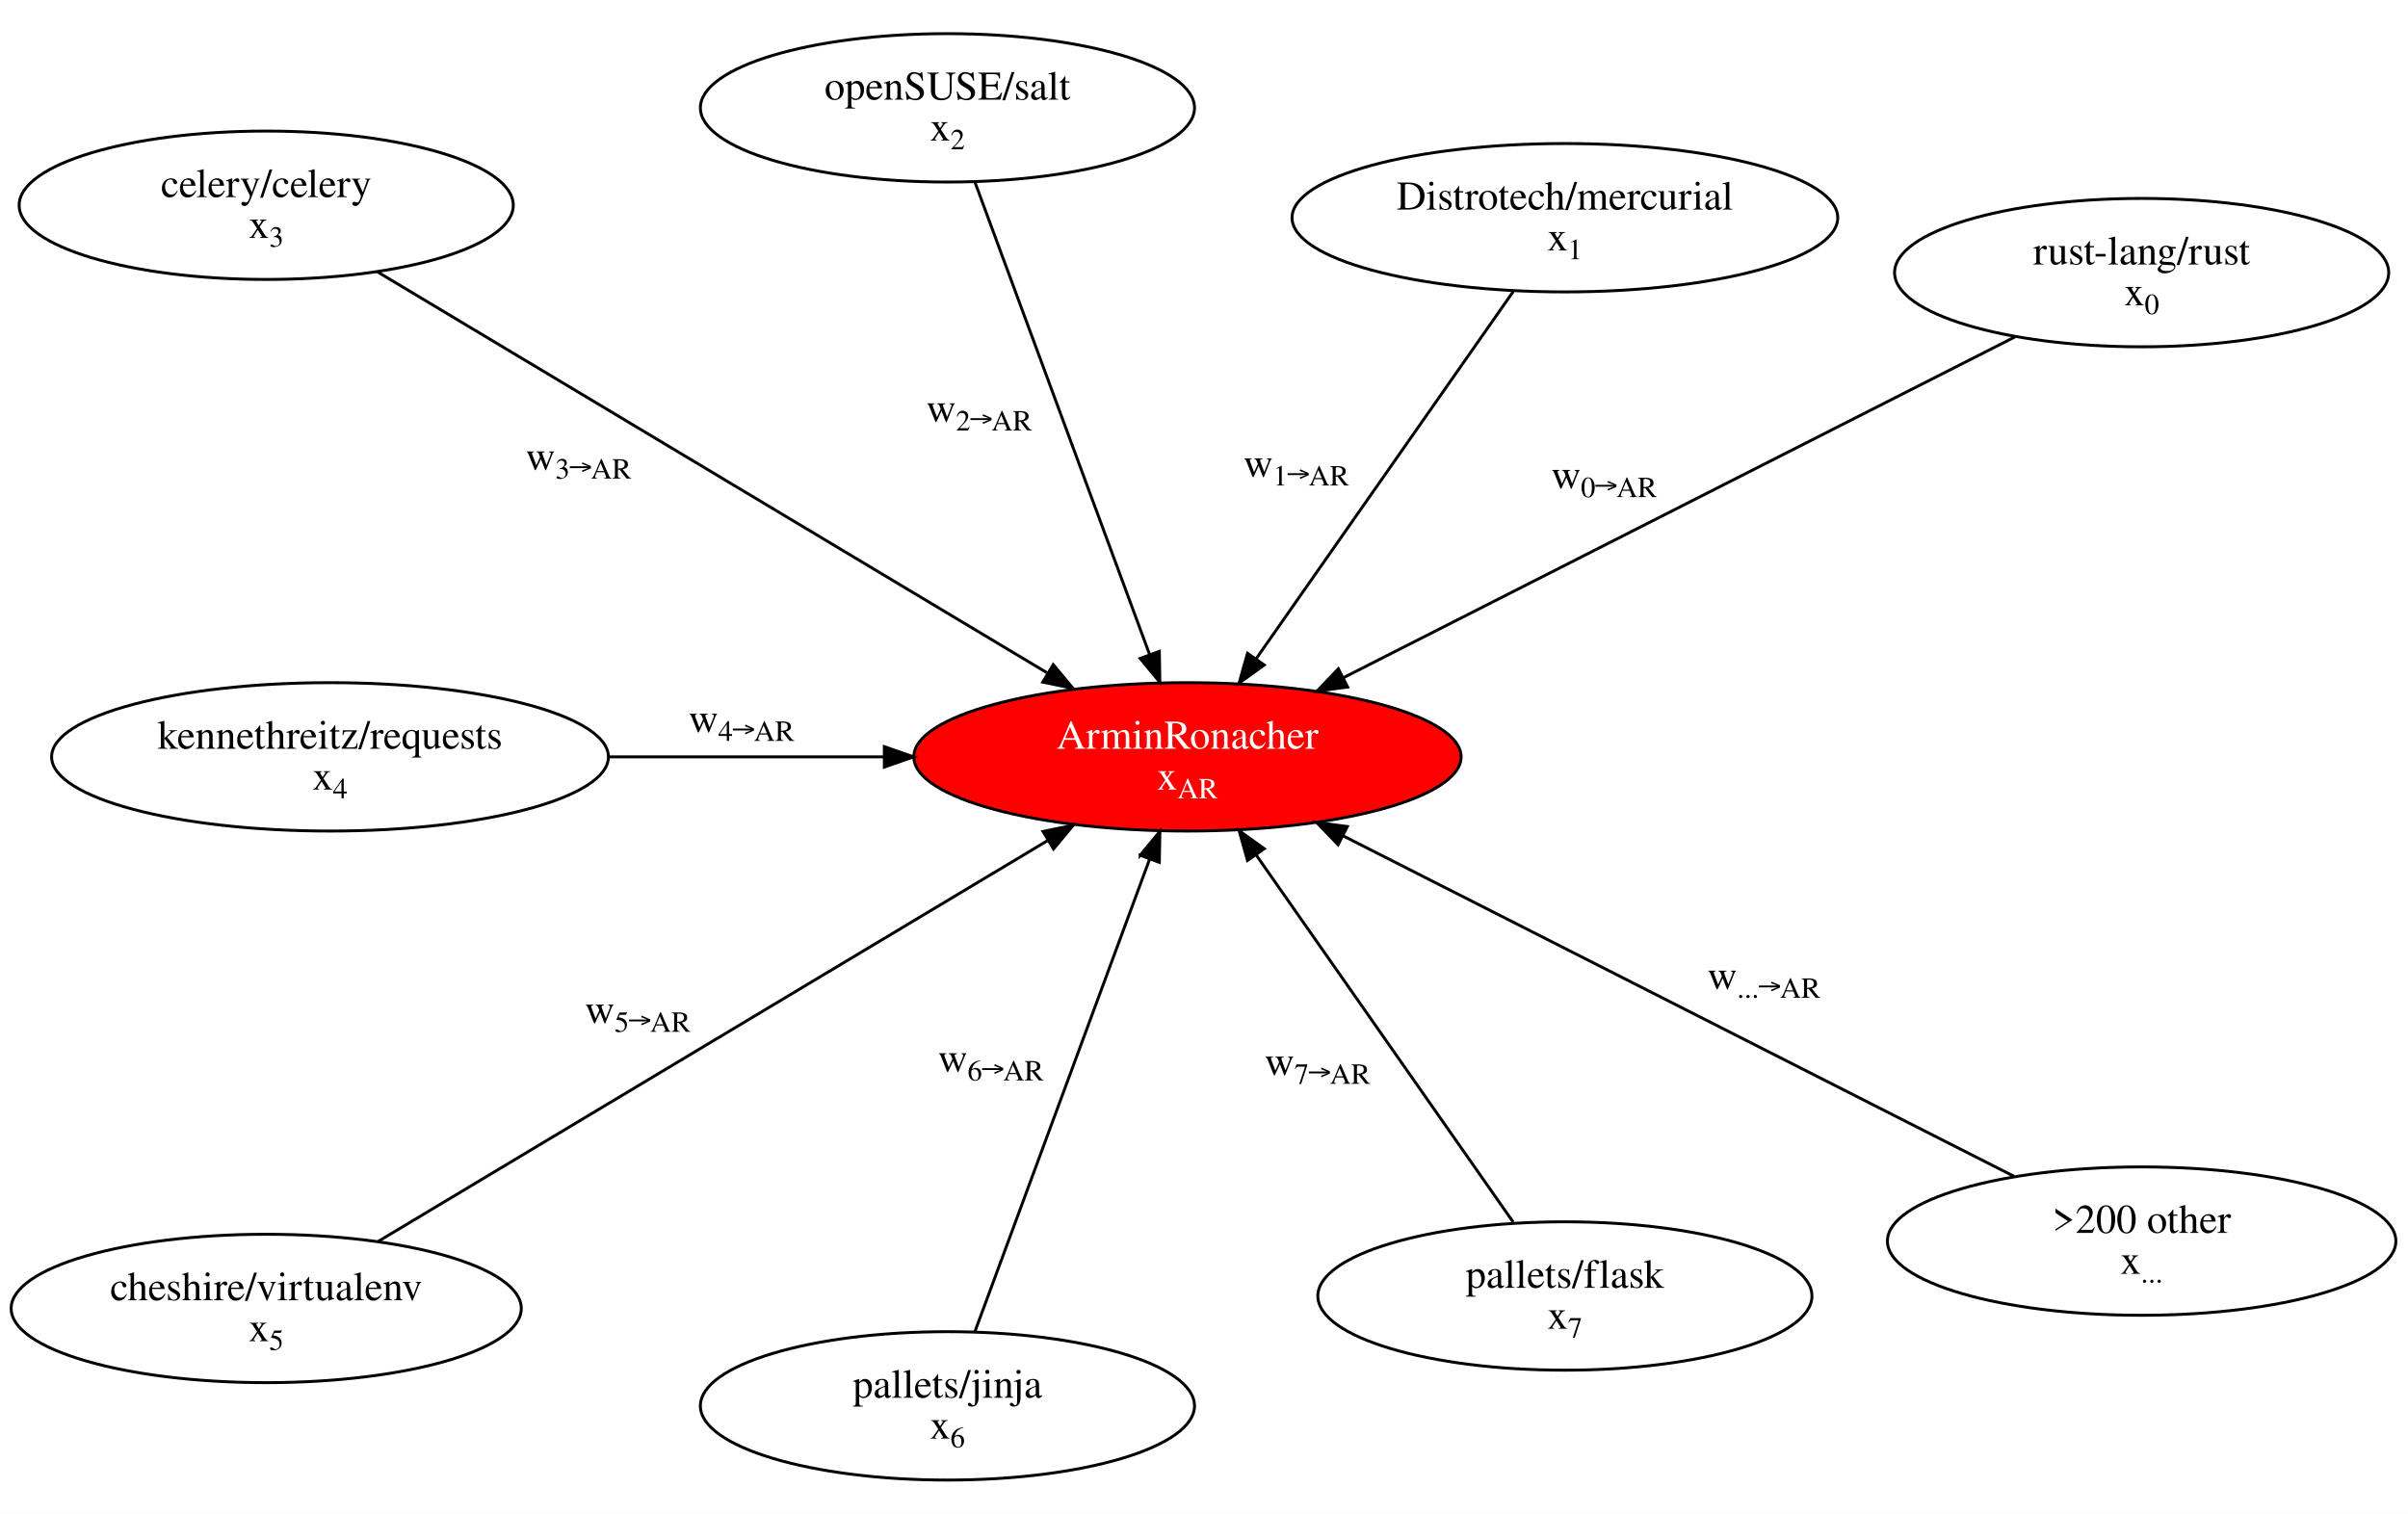
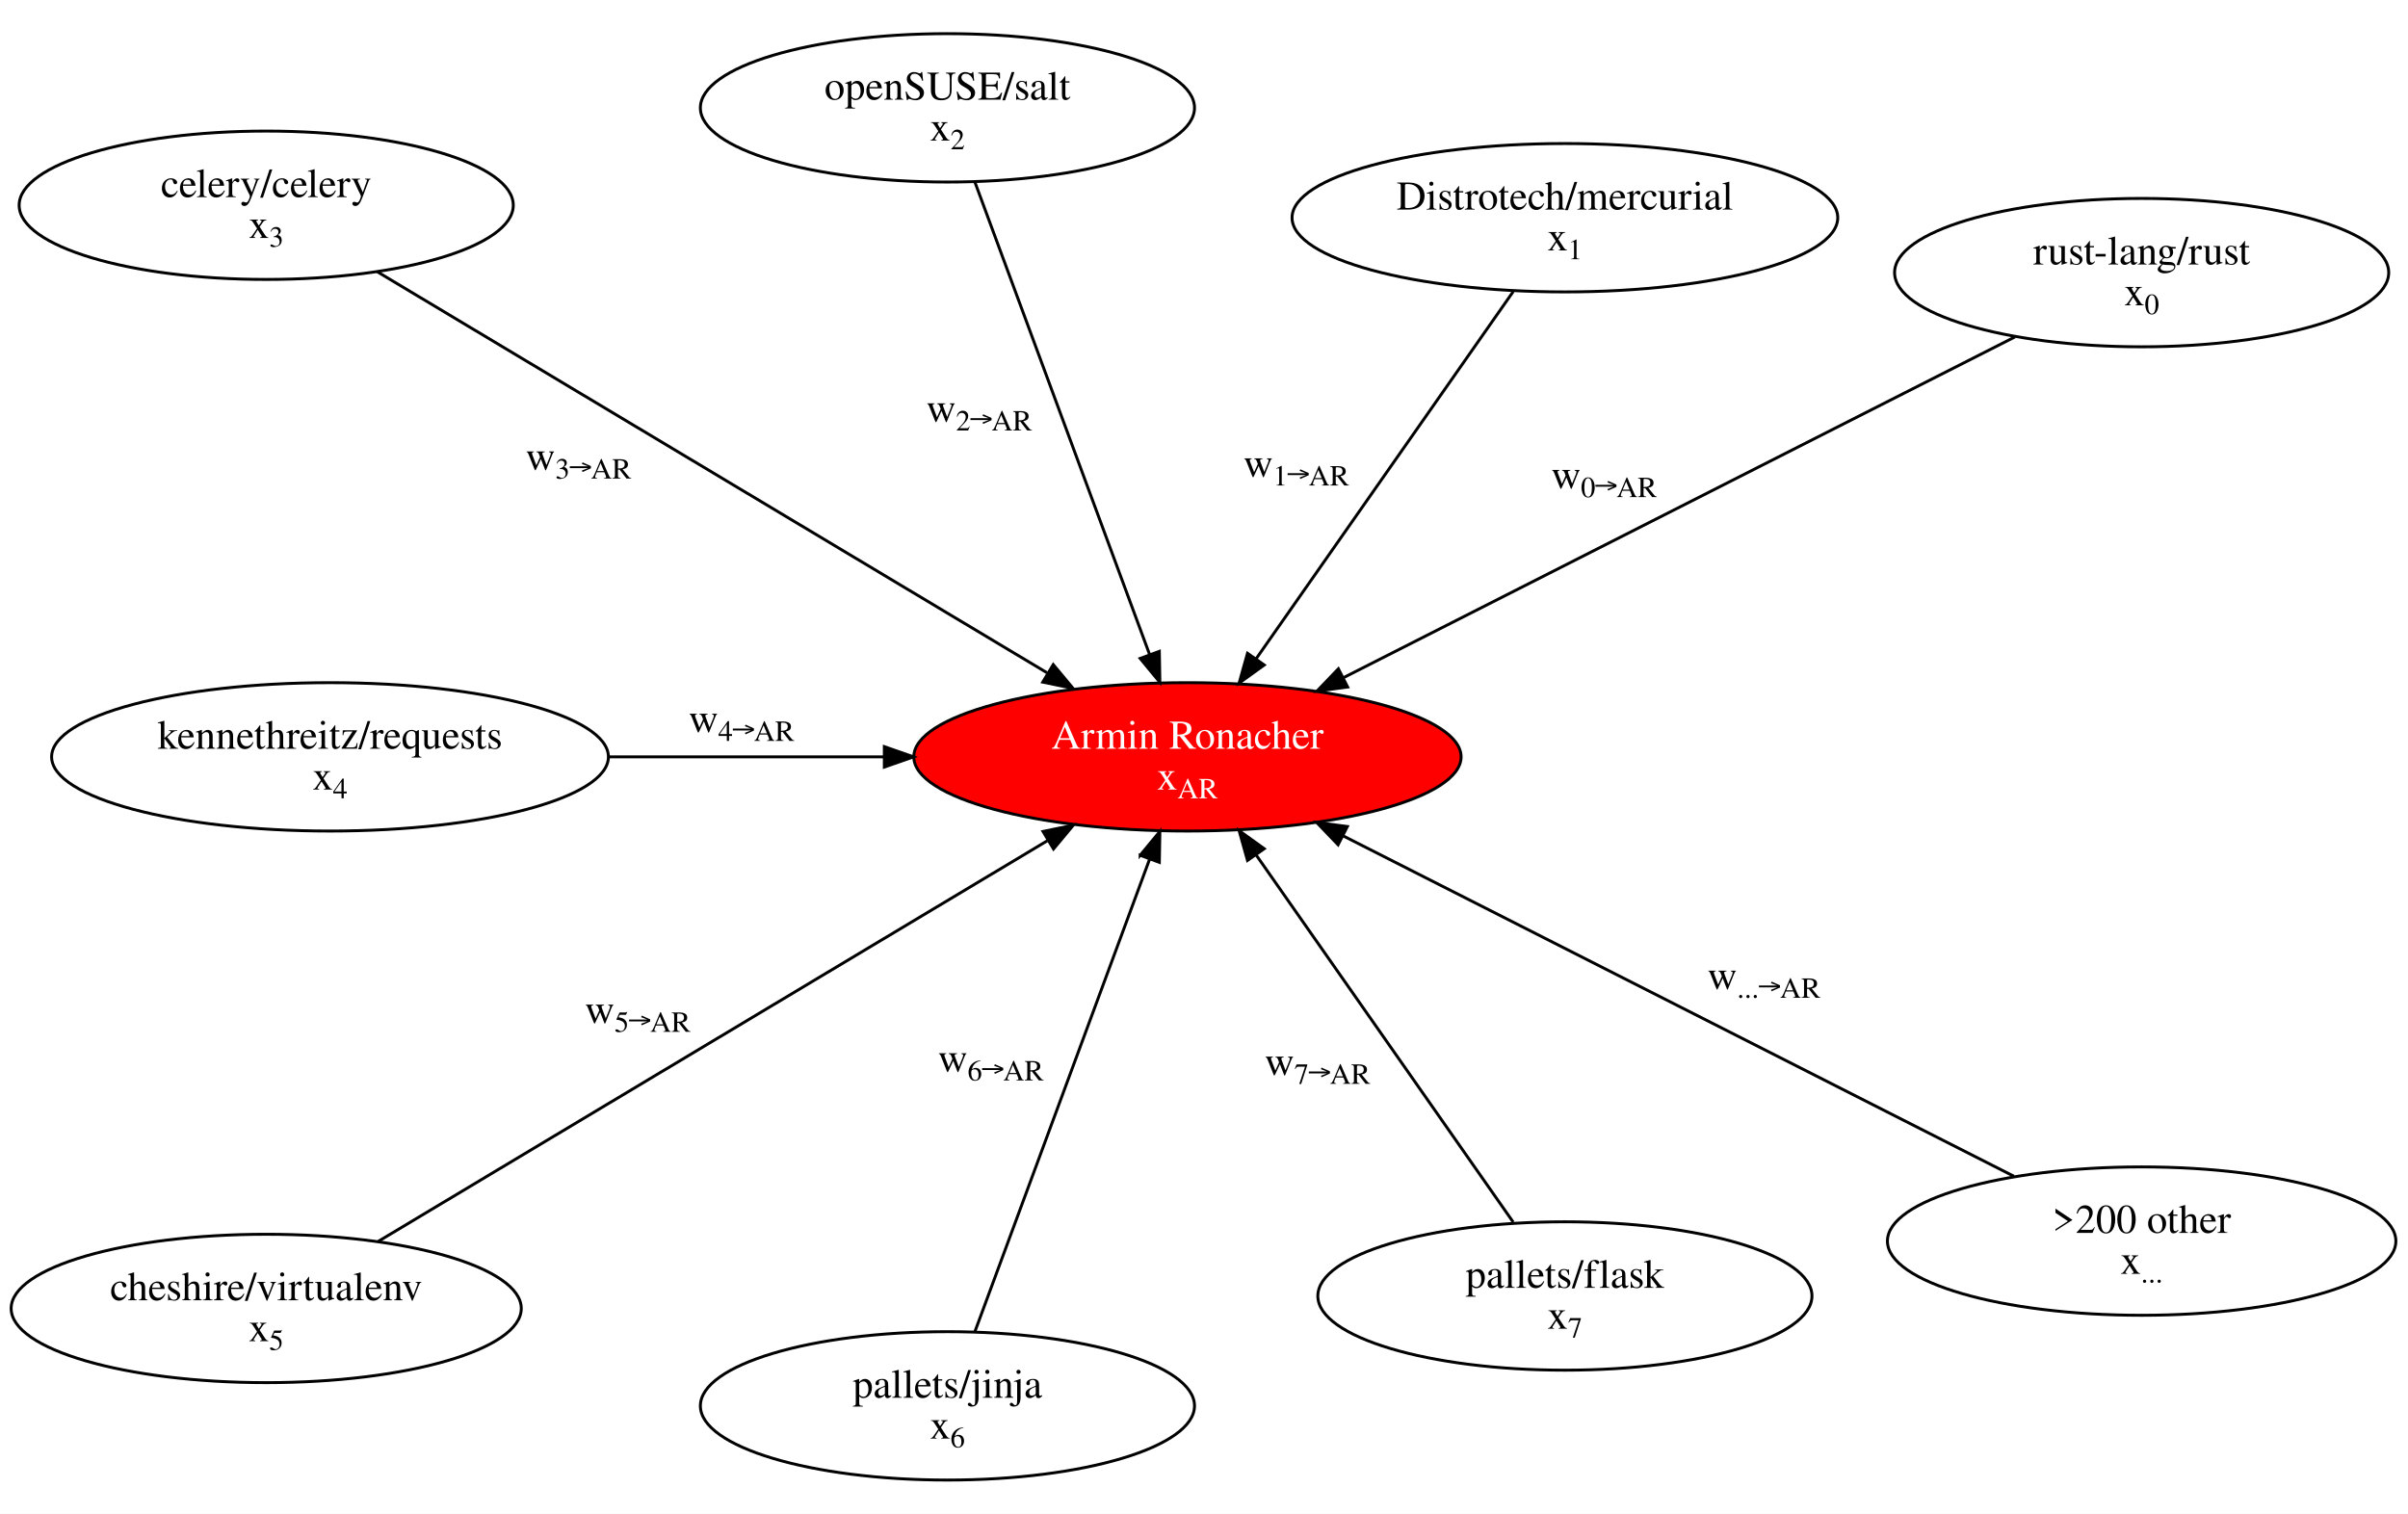
<svg xmlns="http://www.w3.org/2000/svg" width="1193pt" height="1000" viewBox="0.00 0.00 1193 750">
  <g class="graph" transform="translate(5.786 744.23) scale(1.4465)">
    <path fill="#fff" stroke="transparent" d="M-4 4v-518.505h824.807V4H-4z" />
    <g class="node">
      <ellipse fill="red" stroke="#000" cx="402.707" cy="-255.252" rx="93.726" ry="25.412" />
-       <text text-anchor="middle" x="402.707" y="-258.052" font-family="Times,serif" font-size="14" fill="#fff">ArminRonacher</text>
+       <text text-anchor="middle" x="402.707" y="-258.052" font-family="Times,serif" font-size="14" fill="#fff">Armin Ronacher</text>
      <text text-anchor="middle" x="402.707" y="-244.052" font-family="Times,serif" font-size="14" fill="#fff">x<tspan dy="3" font-size="10">AR</tspan>
      </text>
    </g>
    <g class="node">
      <ellipse fill="none" stroke="#000" cx="729.522" cy="-421.122" rx="84.622" ry="25.412" />
      <text text-anchor="middle" x="729.522" y="-423.922" font-family="Times,serif" font-size="14">rust-lang/rust</text>
      <text text-anchor="middle" x="729.522" y="-409.922" font-family="Times,serif" font-size="14">x<tspan dy="3" font-size="10">0</tspan>
      </text>
    </g>
    <g class="edge">
      <path fill="none" stroke="#000" d="M686.123-399.096L456.225-282.415" />
      <path stroke="#000" d="M457.571-279.173l-10.501 1.405 7.333-7.647 3.168 6.242z" />
      <text text-anchor="middle" x="545.436" y="-347.23" font-family="Times,serif" font-size="14">w<tspan dy="3" font-size="10">0→AR</tspan>
      </text>
    </g>
    <g class="node">
      <ellipse fill="none" stroke="#000" cx="531.986" cy="-439.925" rx="93.453" ry="25.412" />
      <text text-anchor="middle" x="531.986" y="-442.725" font-family="Times,serif" font-size="14">Distrotech/mercurial</text>
      <text text-anchor="middle" x="531.986" y="-428.725" font-family="Times,serif" font-size="14">x<tspan dy="3" font-size="10">1</tspan>
      </text>
    </g>
    <g class="edge">
      <path fill="none" stroke="#000" d="M514.282-414.634l-88.07 125.805" />
      <path stroke="#000" d="M429.007-286.718l-8.603 6.185 2.868-10.2 5.735 4.015z" />
      <text text-anchor="middle" x="440.007" y="-351.205" font-family="Times,serif" font-size="14">w<tspan dy="3" font-size="10">1→AR</tspan>
      </text>
    </g>
    <g class="node">
      <ellipse fill="none" stroke="#000" cx="320.504" cy="-477.563" rx="84.622" ry="25.412" />
      <text text-anchor="middle" x="320.504" y="-480.363" font-family="Times,serif" font-size="14">openSUSE/salt</text>
      <text text-anchor="middle" x="320.504" y="-466.363" font-family="Times,serif" font-size="14">x<tspan dy="3" font-size="10">2</tspan>
      </text>
    </g>
    <g class="edge">
      <path fill="none" stroke="#000" d="M329.934-452.061l59.764 161.629" />
      <path stroke="#000" d="M393.075-291.391l.185 10.593-6.75-8.166 6.565-2.427z" />
      <text text-anchor="middle" x="331.389" y="-370.051" font-family="Times,serif" font-size="14">w<tspan dy="3" font-size="10">2→AR</tspan>
      </text>
    </g>
    <g class="node">
      <ellipse fill="none" stroke="#000" cx="87.179" cy="-444.195" rx="84.622" ry="25.412" />
      <text text-anchor="middle" x="87.179" y="-446.995" font-family="Times,serif" font-size="14">celery/celery</text>
      <text text-anchor="middle" x="87.179" y="-432.995" font-family="Times,serif" font-size="14">x<tspan dy="3" font-size="10">3</tspan>
      </text>
    </g>
    <g class="edge">
      <path fill="none" stroke="#000" d="M125.24-421.404l229.345 137.336" />
      <path stroke="#000" d="M356.74-286.857l6.782 8.14-10.378-2.135 3.596-6.005z" />
      <text text-anchor="middle" x="194.166" y="-353.579" font-family="Times,serif" font-size="14">w<tspan dy="3" font-size="10">3→AR</tspan>
      </text>
    </g>
    <g class="node">
      <ellipse fill="none" stroke="#000" cx="109.032" cy="-255.252" rx="95.351" ry="25.412" />
      <text text-anchor="middle" x="109.032" y="-258.052" font-family="Times,serif" font-size="14">kennethreitz/requests</text>
      <text text-anchor="middle" x="109.032" y="-244.052" font-family="Times,serif" font-size="14">x<tspan dy="3" font-size="10">4</tspan>
      </text>
    </g>
    <g class="edge">
      <path fill="none" stroke="#000" d="M204.607-255.252h94.015" />
      <path stroke="#000" d="M298.884-258.752l10 3.5-10 3.5v-7z" />
      <text text-anchor="middle" x="250" y="-263.736" font-family="Times,serif" font-size="14">w<tspan dy="3" font-size="10">4→AR</tspan>
      </text>
    </g>
    <g class="node">
      <ellipse fill="none" stroke="#000" cx="87.179" cy="-66.309" rx="87.359" ry="25.412" />
      <text text-anchor="middle" x="87.179" y="-69.109" font-family="Times,serif" font-size="14">cheshire/virtualenv</text>
      <text text-anchor="middle" x="87.179" y="-55.109" font-family="Times,serif" font-size="14">x<tspan dy="3" font-size="10">5</tspan>
      </text>
    </g>
    <g class="edge">
      <path fill="none" stroke="#000" d="M125.554-89.288l229.139-137.213" />
      <path stroke="#000" d="M353.233-229.707l10.378-2.134-6.781 8.14-3.597-6.006z" />
      <text text-anchor="middle" x="214.461" y="-164.07" font-family="Times,serif" font-size="14">w<tspan dy="3" font-size="10">5→AR</tspan>
      </text>
    </g>
    <g class="node">
      <ellipse fill="none" stroke="#000" cx="320.504" cy="-32.941" rx="84.622" ry="25.412" />
      <text text-anchor="middle" x="320.504" y="-35.741" font-family="Times,serif" font-size="14">pallets/jinja</text>
      <text text-anchor="middle" x="320.504" y="-21.741" font-family="Times,serif" font-size="14">x<tspan dy="3" font-size="10">6</tspan>
      </text>
    </g>
    <g class="edge">
      <path fill="none" stroke="#000" d="M329.934-58.443l59.764-161.63" />
      <path stroke="#000" d="M386.51-221.54l6.75-8.166-.185 10.593-6.565-2.428z" />
      <text text-anchor="middle" x="335.389" y="-147.421" font-family="Times,serif" font-size="14">w<tspan dy="3" font-size="10">6→AR</tspan>
      </text>
    </g>
    <g class="node">
      <ellipse fill="none" stroke="#000" cx="531.986" cy="-70.58" rx="84.622" ry="25.412" />
      <text text-anchor="middle" x="531.986" y="-73.38" font-family="Times,serif" font-size="14">pallets/flask</text>
      <text text-anchor="middle" x="531.986" y="-59.38" font-family="Times,serif" font-size="14">x<tspan dy="3" font-size="10">7</tspan>
      </text>
    </g>
    <g class="edge">
      <path fill="none" stroke="#000" d="M514.282-95.87l-88.07-125.806" />
      <path stroke="#000" d="M423.272-219.772l-2.868-10.2 8.603 6.186-5.735 4.014z" />
      <text text-anchor="middle" x="447.283" y="-146.266" font-family="Times,serif" font-size="14">w<tspan dy="3" font-size="10">7→AR</tspan>
      </text>
    </g>
    <g class="node">
      <ellipse fill="none" stroke="#000" cx="729.522" cy="-89.382" rx="87.072" ry="25.412" />
      <text text-anchor="middle" x="729.522" y="-92.183" font-family="Times,serif" font-size="14">&gt;200 other</text>
      <text text-anchor="middle" x="729.522" y="-78.183" font-family="Times,serif" font-size="14">x<tspan dy="3" font-size="10">...</tspan>
      </text>
    </g>
    <g class="edge">
      <path fill="none" stroke="#000" d="M685.785-111.58L456.104-228.151" />
      <path stroke="#000" d="M454.3-225.141l-7.332-7.647 10.501 1.405-3.168 6.242z" />
      <text text-anchor="middle" x="600.189" y="-175.716" font-family="Times,serif" font-size="14">w<tspan dy="3" font-size="10">...→AR</tspan>
      </text>
    </g>
  </g>
</svg>
